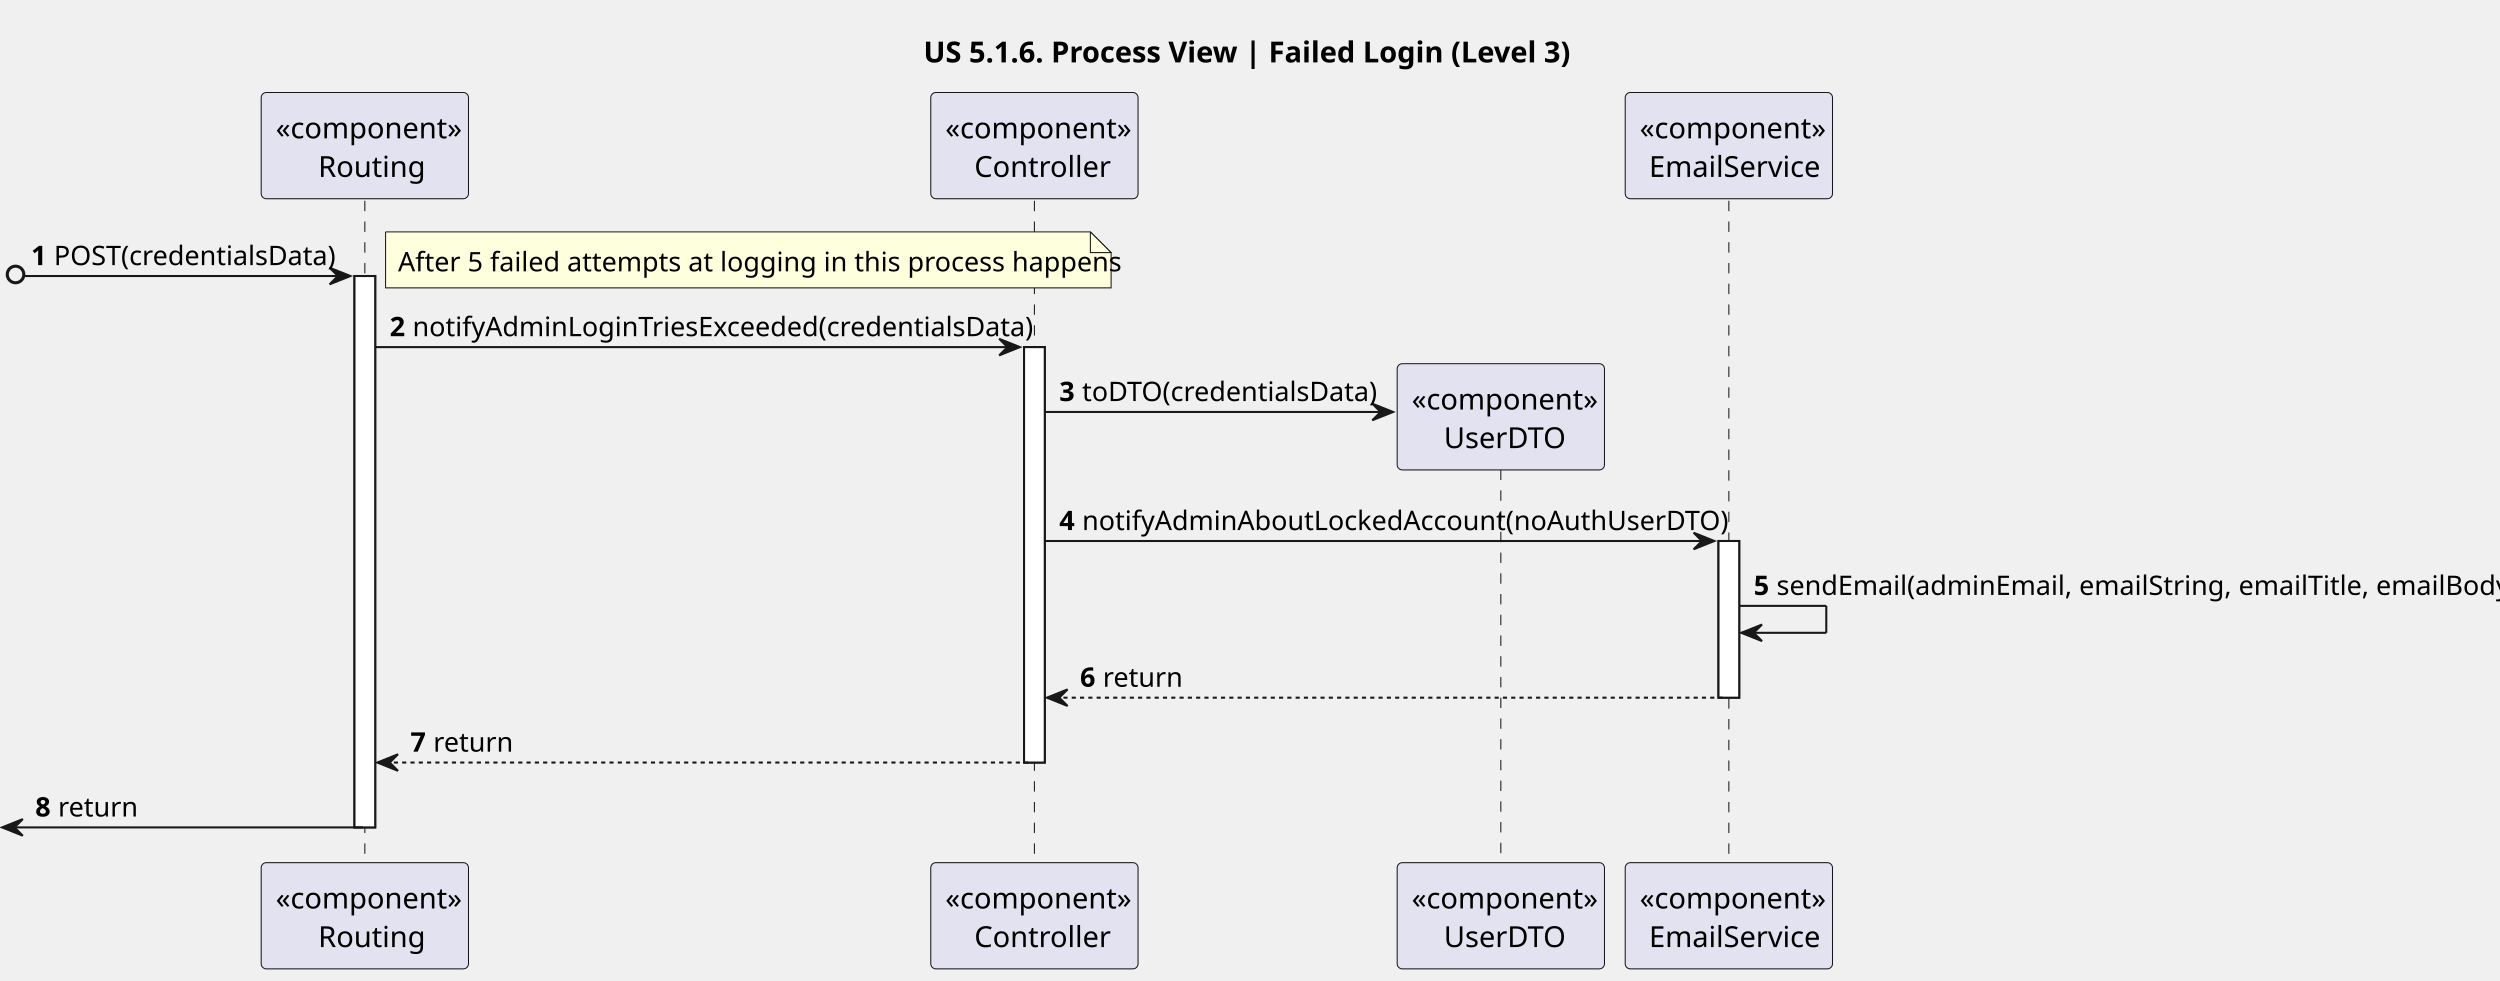
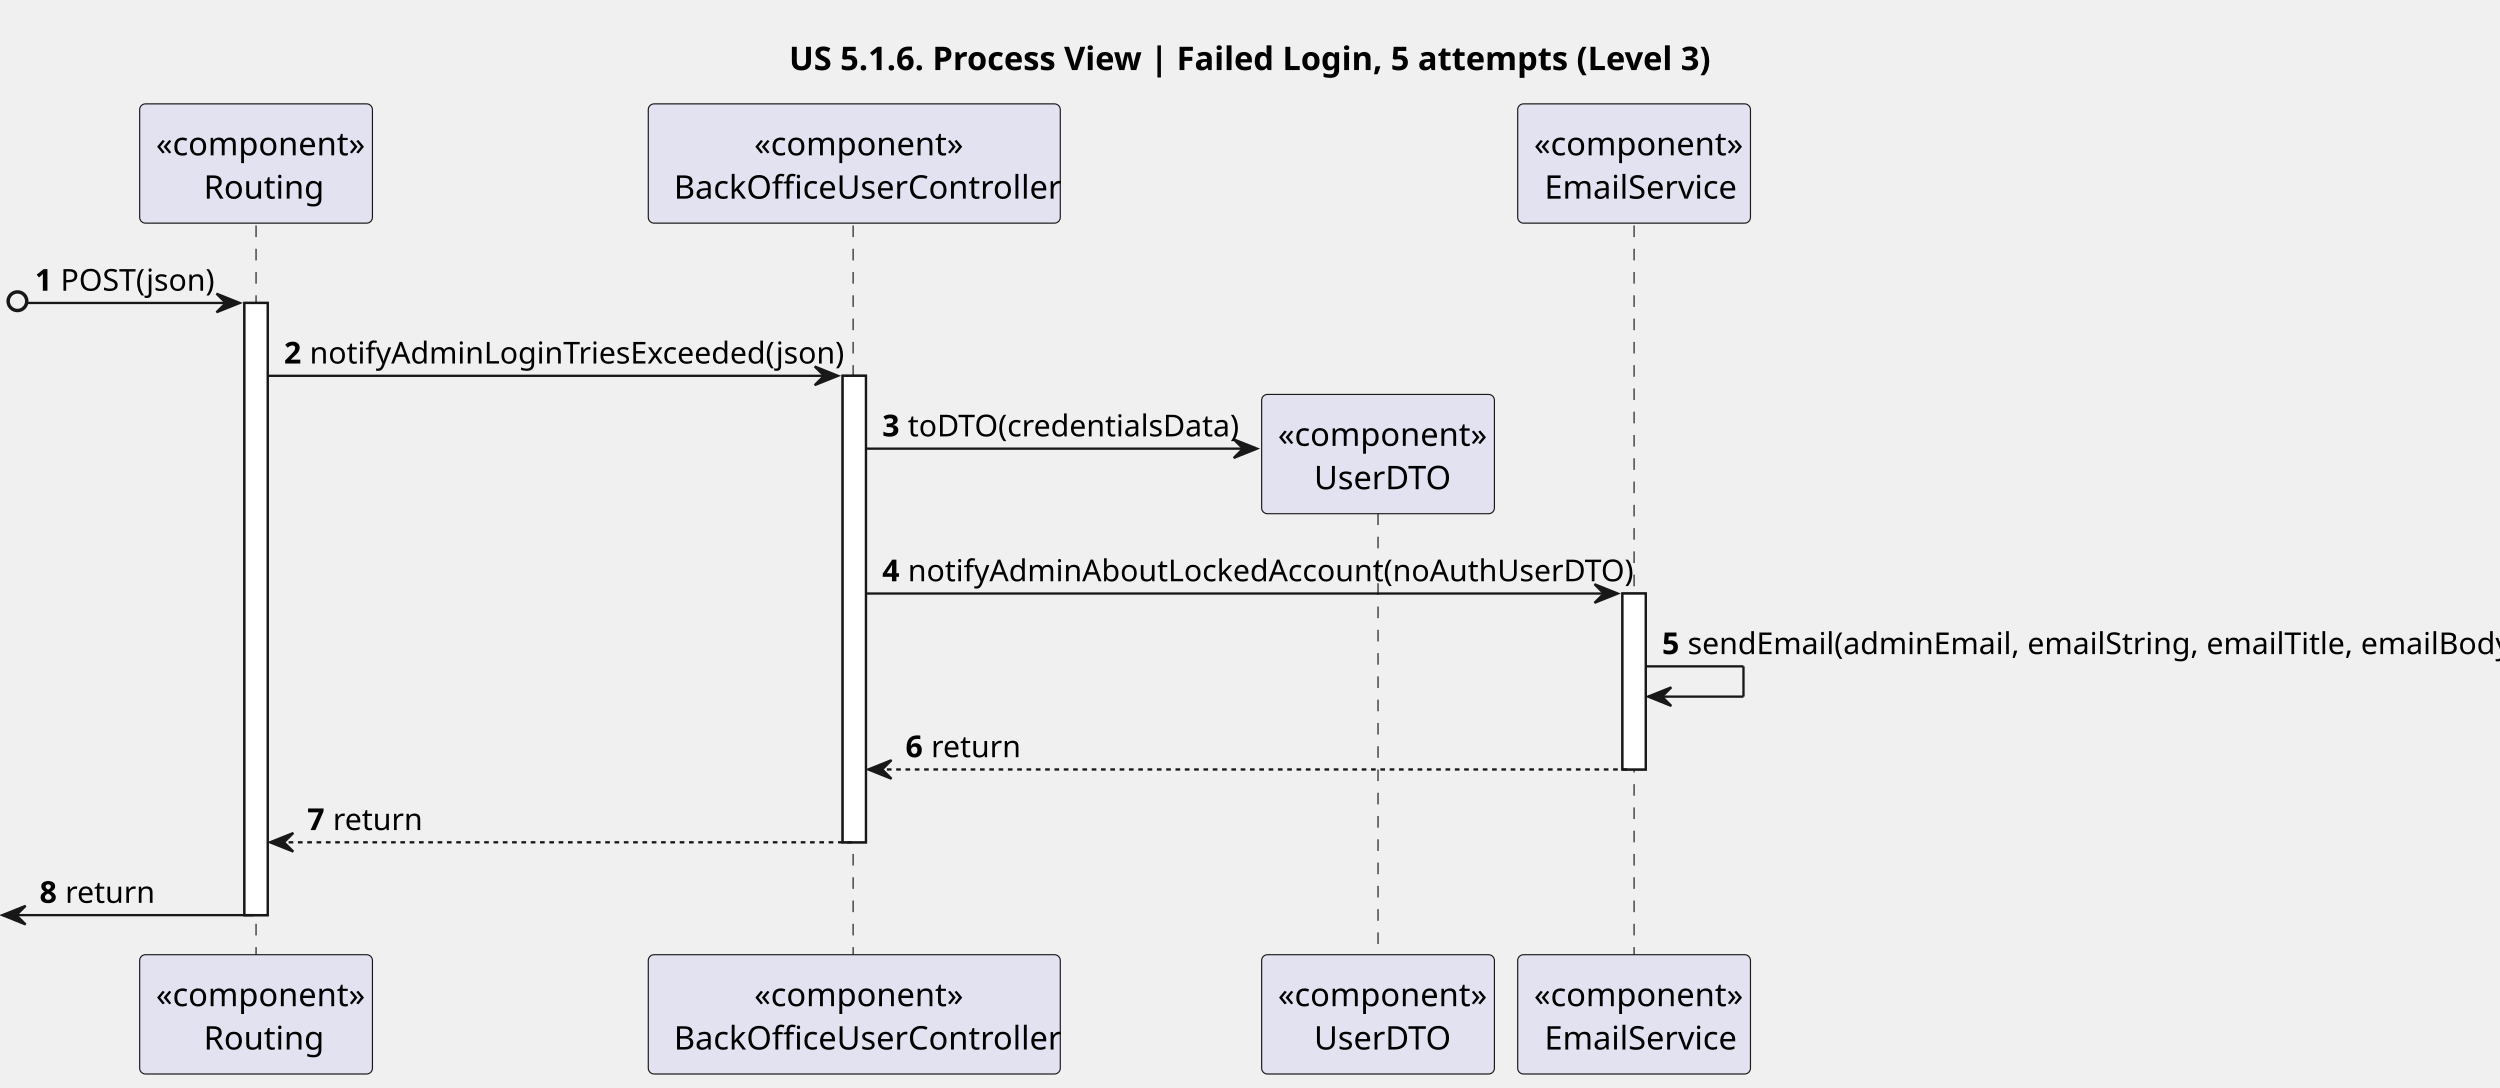
- <svg xmlns="http://www.w3.org/2000/svg" contentStyleType="text/css" height="473px" preserveAspectRatio="none" style="width:1206px;height:473px;background:#FFFFFF;" version="1.1" viewBox="0 0 1206 473" width="1206px" zoomAndPan="magnify">
+ <svg xmlns="http://www.w3.org/2000/svg" contentStyleType="text/css" height="467px" preserveAspectRatio="none" style="width:1074px;height:467px;background:#FFFFFF;" version="1.1" viewBox="0 0 1074 467" width="1074px" zoomAndPan="magnify">
  <defs />
  <g>
-     <text fill="#000000" font-family="sans-serif" font-size="14" font-weight="bold" lengthAdjust="spacing" textLength="319" x="445.5" y="30.107">US 5.1.6. Process View | Failed Login (Level 3)</text>
-     <rect fill="#FFFFFF" height="265.988" style="stroke:#181818;stroke-width:1.0;" width="10" x="171" y="133.154" />
-     <rect fill="#FFFFFF" height="200.406" style="stroke:#181818;stroke-width:1.0;" width="10" x="494" y="167.445" />
-     <rect fill="#FFFFFF" height="75.582" style="stroke:#181818;stroke-width:1.0;" width="10" x="829" y="260.978" />
-     <line style="stroke:#181818;stroke-width:0.5;stroke-dasharray:5.0,5.0;" x1="176" x2="176" y1="96.863" y2="417.143" />
-     <line style="stroke:#181818;stroke-width:0.5;stroke-dasharray:5.0,5.0;" x1="499" x2="499" y1="96.863" y2="417.143" />
-     <line style="stroke:#181818;stroke-width:0.5;stroke-dasharray:5.0,5.0;" x1="724" x2="724" y1="216.566" y2="417.143" />
-     <line style="stroke:#181818;stroke-width:0.5;stroke-dasharray:5.0,5.0;" x1="834" x2="834" y1="96.863" y2="417.143" />
-     <rect fill="#E2E2F0" height="51.242" rx="2.5" ry="2.5" style="stroke:#181818;stroke-width:0.5;" width="100" x="126" y="44.621" />
-     <text fill="#000000" font-family="sans-serif" font-size="14" lengthAdjust="spacing" textLength="86" x="133" y="66.728">«component»</text>
-     <text fill="#000000" font-family="sans-serif" font-size="14" lengthAdjust="spacing" textLength="49" x="153.5" y="85.35">Routing</text>
-     <rect fill="#E2E2F0" height="51.242" rx="2.5" ry="2.5" style="stroke:#181818;stroke-width:0.5;" width="100" x="126" y="416.143" />
-     <text fill="#000000" font-family="sans-serif" font-size="14" lengthAdjust="spacing" textLength="86" x="133" y="438.25">«component»</text>
-     <text fill="#000000" font-family="sans-serif" font-size="14" lengthAdjust="spacing" textLength="49" x="153.5" y="456.871">Routing</text>
-     <rect fill="#E2E2F0" height="51.242" rx="2.5" ry="2.5" style="stroke:#181818;stroke-width:0.5;" width="100" x="449" y="44.621" />
-     <text fill="#000000" font-family="sans-serif" font-size="14" lengthAdjust="spacing" textLength="86" x="456" y="66.728">«component»</text>
-     <text fill="#000000" font-family="sans-serif" font-size="14" lengthAdjust="spacing" textLength="62" x="470" y="85.35">Controller</text>
-     <rect fill="#E2E2F0" height="51.242" rx="2.5" ry="2.5" style="stroke:#181818;stroke-width:0.5;" width="100" x="449" y="416.143" />
-     <text fill="#000000" font-family="sans-serif" font-size="14" lengthAdjust="spacing" textLength="86" x="456" y="438.25">«component»</text>
-     <text fill="#000000" font-family="sans-serif" font-size="14" lengthAdjust="spacing" textLength="62" x="470" y="456.871">Controller</text>
-     <rect fill="#E2E2F0" height="51.242" rx="2.5" ry="2.5" style="stroke:#181818;stroke-width:0.5;" width="100" x="674" y="416.143" />
-     <text fill="#000000" font-family="sans-serif" font-size="14" lengthAdjust="spacing" textLength="86" x="681" y="438.25">«component»</text>
-     <text fill="#000000" font-family="sans-serif" font-size="14" lengthAdjust="spacing" textLength="59" x="696.5" y="456.871">UserDTO</text>
-     <rect fill="#E2E2F0" height="51.242" rx="2.5" ry="2.5" style="stroke:#181818;stroke-width:0.5;" width="100" x="784" y="44.621" />
-     <text fill="#000000" font-family="sans-serif" font-size="14" lengthAdjust="spacing" textLength="86" x="791" y="66.728">«component»</text>
-     <text fill="#000000" font-family="sans-serif" font-size="14" lengthAdjust="spacing" textLength="81" x="795.5" y="85.35">EmailService</text>
-     <rect fill="#E2E2F0" height="51.242" rx="2.5" ry="2.5" style="stroke:#181818;stroke-width:0.5;" width="100" x="784" y="416.143" />
-     <text fill="#000000" font-family="sans-serif" font-size="14" lengthAdjust="spacing" textLength="86" x="791" y="438.25">«component»</text>
-     <text fill="#000000" font-family="sans-serif" font-size="14" lengthAdjust="spacing" textLength="81" x="795.5" y="456.871">EmailService</text>
-     <rect fill="#FFFFFF" height="265.988" style="stroke:#181818;stroke-width:1.0;" width="10" x="171" y="133.154" />
-     <rect fill="#FFFFFF" height="200.406" style="stroke:#181818;stroke-width:1.0;" width="10" x="494" y="167.445" />
-     <rect fill="#FFFFFF" height="75.582" style="stroke:#181818;stroke-width:1.0;" width="10" x="829" y="260.978" />
-     <ellipse cx="7.5" cy="132.404" fill="none" rx="4" ry="4" style="stroke:#181818;stroke-width:1.5;" />
-     <polygon fill="#181818" points="159,129.154,169,133.154,159,137.154,163,133.154" style="stroke:#181818;stroke-width:1.0;" />
-     <line style="stroke:#181818;stroke-width:1.0;" x1="12" x2="165" y1="133.154" y2="133.154" />
-     <text fill="#000000" font-family="sans-serif" font-size="13" font-weight="bold" lengthAdjust="spacing" textLength="7" x="15" y="127.892">1</text>
-     <text fill="#000000" font-family="sans-serif" font-size="13" lengthAdjust="spacing" textLength="133" x="26" y="127.892">POST(credentialsData)</text>
-     <path d="M186,111.863 L186,138.863 L536,138.863 L536,121.863 L526,111.863 L186,111.863 " fill="#FEFFDD" style="stroke:#181818;stroke-width:0.5;" />
-     <path d="M526,111.863 L526,121.863 L536,121.863 L526,111.863 " fill="#FEFFDD" style="stroke:#181818;stroke-width:0.5;" />
-     <text fill="#000000" font-family="sans-serif" font-size="13" lengthAdjust="spacing" textLength="329" x="192" y="130.892">After 5 failed attempts at logging in this process happens</text>
-     <polygon fill="#181818" points="482,163.445,492,167.445,482,171.445,486,167.445" style="stroke:#181818;stroke-width:1.0;" />
-     <line style="stroke:#181818;stroke-width:1.0;" x1="181" x2="488" y1="167.445" y2="167.445" />
-     <text fill="#000000" font-family="sans-serif" font-size="13" font-weight="bold" lengthAdjust="spacing" textLength="7" x="188" y="162.183">2</text>
-     <text fill="#000000" font-family="sans-serif" font-size="13" lengthAdjust="spacing" textLength="283" x="199" y="162.183">notifyAdminLoginTriesExceeded(credentialsData)</text>
-     <polygon fill="#181818" points="662,194.736,672,198.736,662,202.736,666,198.736" style="stroke:#181818;stroke-width:1.0;" />
-     <line style="stroke:#181818;stroke-width:1.0;" x1="504" x2="668" y1="198.736" y2="198.736" />
-     <text fill="#000000" font-family="sans-serif" font-size="13" font-weight="bold" lengthAdjust="spacing" textLength="7" x="511" y="193.474">3</text>
-     <text fill="#000000" font-family="sans-serif" font-size="13" lengthAdjust="spacing" textLength="135" x="522" y="193.474">toDTO(credentialsData)</text>
-     <rect fill="#E2E2F0" height="51.242" rx="2.5" ry="2.5" style="stroke:#181818;stroke-width:0.5;" width="100" x="674" y="175.445" />
-     <text fill="#000000" font-family="sans-serif" font-size="14" lengthAdjust="spacing" textLength="86" x="681" y="197.553">«component»</text>
-     <text fill="#000000" font-family="sans-serif" font-size="14" lengthAdjust="spacing" textLength="59" x="696.5" y="216.174">UserDTO</text>
-     <polygon fill="#181818" points="817,256.978,827,260.978,817,264.978,821,260.978" style="stroke:#181818;stroke-width:1.0;" />
-     <line style="stroke:#181818;stroke-width:1.0;" x1="504" x2="823" y1="260.978" y2="260.978" />
-     <text fill="#000000" font-family="sans-serif" font-size="13" font-weight="bold" lengthAdjust="spacing" textLength="7" x="511" y="255.716">4</text>
-     <text fill="#000000" font-family="sans-serif" font-size="13" lengthAdjust="spacing" textLength="294" x="522" y="255.716">notifyAdminAboutLockedAccount(noAuthUserDTO)</text>
-     <line style="stroke:#181818;stroke-width:1.0;" x1="839" x2="881" y1="292.269" y2="292.269" />
-     <line style="stroke:#181818;stroke-width:1.0;" x1="881" x2="881" y1="292.269" y2="305.269" />
-     <line style="stroke:#181818;stroke-width:1.0;" x1="840" x2="881" y1="305.269" y2="305.269" />
-     <polygon fill="#181818" points="850,301.269,840,305.269,850,309.269,846,305.269" style="stroke:#181818;stroke-width:1.0;" />
-     <text fill="#000000" font-family="sans-serif" font-size="13" font-weight="bold" lengthAdjust="spacing" textLength="7" x="846" y="287.007">5</text>
-     <text fill="#000000" font-family="sans-serif" font-size="13" lengthAdjust="spacing" textLength="342" x="857" y="287.007">sendEmail(adminEmail, emailString, emailTitle, emailBody)</text>
-     <polygon fill="#181818" points="515,332.56,505,336.56,515,340.56,511,336.56" style="stroke:#181818;stroke-width:1.0;" />
-     <line style="stroke:#181818;stroke-width:1.0;stroke-dasharray:2.0,2.0;" x1="509" x2="833" y1="336.56" y2="336.56" />
-     <text fill="#000000" font-family="sans-serif" font-size="13" font-weight="bold" lengthAdjust="spacing" textLength="7" x="521" y="331.298">6</text>
-     <text fill="#000000" font-family="sans-serif" font-size="13" lengthAdjust="spacing" textLength="33" x="532" y="331.298">return</text>
-     <polygon fill="#181818" points="192,363.852,182,367.852,192,371.852,188,367.852" style="stroke:#181818;stroke-width:1.0;" />
-     <line style="stroke:#181818;stroke-width:1.0;stroke-dasharray:2.0,2.0;" x1="186" x2="498" y1="367.852" y2="367.852" />
-     <text fill="#000000" font-family="sans-serif" font-size="13" font-weight="bold" lengthAdjust="spacing" textLength="7" x="198" y="362.589">7</text>
-     <text fill="#000000" font-family="sans-serif" font-size="13" lengthAdjust="spacing" textLength="33" x="209" y="362.589">return</text>
-     <polygon fill="#181818" points="11,395.143,1,399.143,11,403.143,7,399.143" style="stroke:#181818;stroke-width:1.0;" />
-     <line style="stroke:#181818;stroke-width:1.0;" x1="5" x2="175" y1="399.143" y2="399.143" />
-     <text fill="#000000" font-family="sans-serif" font-size="13" font-weight="bold" lengthAdjust="spacing" textLength="7" x="17" y="393.88">8</text>
-     <text fill="#000000" font-family="sans-serif" font-size="13" lengthAdjust="spacing" textLength="33" x="28" y="393.88">return</text>
+     <text fill="#000000" font-family="sans-serif" font-size="14" font-weight="bold" lengthAdjust="spacing" textLength="400" x="339" y="30.107">US 5.1.6. Process View | Failed Login, 5 attempts (Level 3)</text>
+     <rect fill="#FFFFFF" height="262.988" style="stroke:#181818;stroke-width:1.0;" width="10" x="105" y="130.154" />
+     <rect fill="#FFFFFF" height="200.406" style="stroke:#181818;stroke-width:1.0;" width="10" x="362" y="161.445" />
+     <rect fill="#FFFFFF" height="75.582" style="stroke:#181818;stroke-width:1.0;" width="10" x="697" y="254.978" />
+     <line style="stroke:#181818;stroke-width:0.5;stroke-dasharray:5.0,5.0;" x1="110" x2="110" y1="96.863" y2="411.143" />
+     <line style="stroke:#181818;stroke-width:0.5;stroke-dasharray:5.0,5.0;" x1="366.5" x2="366.5" y1="96.863" y2="411.143" />
+     <line style="stroke:#181818;stroke-width:0.5;stroke-dasharray:5.0,5.0;" x1="592" x2="592" y1="210.566" y2="411.143" />
+     <line style="stroke:#181818;stroke-width:0.5;stroke-dasharray:5.0,5.0;" x1="702" x2="702" y1="96.863" y2="411.143" />
+     <rect fill="#E2E2F0" height="51.242" rx="2.5" ry="2.5" style="stroke:#181818;stroke-width:0.5;" width="100" x="60" y="44.621" />
+     <text fill="#000000" font-family="sans-serif" font-size="14" lengthAdjust="spacing" textLength="86" x="67" y="66.728">«component»</text>
+     <text fill="#000000" font-family="sans-serif" font-size="14" lengthAdjust="spacing" textLength="49" x="87.5" y="85.35">Routing</text>
+     <rect fill="#E2E2F0" height="51.242" rx="2.5" ry="2.5" style="stroke:#181818;stroke-width:0.5;" width="100" x="60" y="410.143" />
+     <text fill="#000000" font-family="sans-serif" font-size="14" lengthAdjust="spacing" textLength="86" x="67" y="432.25">«component»</text>
+     <text fill="#000000" font-family="sans-serif" font-size="14" lengthAdjust="spacing" textLength="49" x="87.5" y="450.871">Routing</text>
+     <rect fill="#E2E2F0" height="51.242" rx="2.5" ry="2.5" style="stroke:#181818;stroke-width:0.5;" width="177" x="278.5" y="44.621" />
+     <text fill="#000000" font-family="sans-serif" font-size="14" lengthAdjust="spacing" textLength="86" x="324" y="66.728">«component»</text>
+     <text fill="#000000" font-family="sans-serif" font-size="14" lengthAdjust="spacing" textLength="159" x="289.5" y="85.35">BackOfficeUserController</text>
+     <rect fill="#E2E2F0" height="51.242" rx="2.5" ry="2.5" style="stroke:#181818;stroke-width:0.5;" width="177" x="278.5" y="410.143" />
+     <text fill="#000000" font-family="sans-serif" font-size="14" lengthAdjust="spacing" textLength="86" x="324" y="432.25">«component»</text>
+     <text fill="#000000" font-family="sans-serif" font-size="14" lengthAdjust="spacing" textLength="159" x="289.5" y="450.871">BackOfficeUserController</text>
+     <rect fill="#E2E2F0" height="51.242" rx="2.5" ry="2.5" style="stroke:#181818;stroke-width:0.5;" width="100" x="542" y="410.143" />
+     <text fill="#000000" font-family="sans-serif" font-size="14" lengthAdjust="spacing" textLength="86" x="549" y="432.25">«component»</text>
+     <text fill="#000000" font-family="sans-serif" font-size="14" lengthAdjust="spacing" textLength="59" x="564.5" y="450.871">UserDTO</text>
+     <rect fill="#E2E2F0" height="51.242" rx="2.5" ry="2.5" style="stroke:#181818;stroke-width:0.5;" width="100" x="652" y="44.621" />
+     <text fill="#000000" font-family="sans-serif" font-size="14" lengthAdjust="spacing" textLength="86" x="659" y="66.728">«component»</text>
+     <text fill="#000000" font-family="sans-serif" font-size="14" lengthAdjust="spacing" textLength="81" x="663.5" y="85.35">EmailService</text>
+     <rect fill="#E2E2F0" height="51.242" rx="2.5" ry="2.5" style="stroke:#181818;stroke-width:0.5;" width="100" x="652" y="410.143" />
+     <text fill="#000000" font-family="sans-serif" font-size="14" lengthAdjust="spacing" textLength="86" x="659" y="432.25">«component»</text>
+     <text fill="#000000" font-family="sans-serif" font-size="14" lengthAdjust="spacing" textLength="81" x="663.5" y="450.871">EmailService</text>
+     <rect fill="#FFFFFF" height="262.988" style="stroke:#181818;stroke-width:1.0;" width="10" x="105" y="130.154" />
+     <rect fill="#FFFFFF" height="200.406" style="stroke:#181818;stroke-width:1.0;" width="10" x="362" y="161.445" />
+     <rect fill="#FFFFFF" height="75.582" style="stroke:#181818;stroke-width:1.0;" width="10" x="697" y="254.978" />
+     <ellipse cx="7.5" cy="129.404" fill="none" rx="4" ry="4" style="stroke:#181818;stroke-width:1.5;" />
+     <polygon fill="#181818" points="93,126.154,103,130.154,93,134.154,97,130.154" style="stroke:#181818;stroke-width:1.0;" />
+     <line style="stroke:#181818;stroke-width:1.0;" x1="12" x2="99" y1="130.154" y2="130.154" />
+     <text fill="#000000" font-family="sans-serif" font-size="13" font-weight="bold" lengthAdjust="spacing" textLength="7" x="15" y="124.892">1</text>
+     <text fill="#000000" font-family="sans-serif" font-size="13" lengthAdjust="spacing" textLength="67" x="26" y="124.892">POST(json)</text>
+     <polygon fill="#181818" points="350,157.445,360,161.445,350,165.445,354,161.445" style="stroke:#181818;stroke-width:1.0;" />
+     <line style="stroke:#181818;stroke-width:1.0;" x1="115" x2="356" y1="161.445" y2="161.445" />
+     <text fill="#000000" font-family="sans-serif" font-size="13" font-weight="bold" lengthAdjust="spacing" textLength="7" x="122" y="156.183">2</text>
+     <text fill="#000000" font-family="sans-serif" font-size="13" lengthAdjust="spacing" textLength="217" x="133" y="156.183">notifyAdminLoginTriesExceeded(json)</text>
+     <polygon fill="#181818" points="530,188.736,540,192.736,530,196.736,534,192.736" style="stroke:#181818;stroke-width:1.0;" />
+     <line style="stroke:#181818;stroke-width:1.0;" x1="372" x2="536" y1="192.736" y2="192.736" />
+     <text fill="#000000" font-family="sans-serif" font-size="13" font-weight="bold" lengthAdjust="spacing" textLength="7" x="379" y="187.474">3</text>
+     <text fill="#000000" font-family="sans-serif" font-size="13" lengthAdjust="spacing" textLength="135" x="390" y="187.474">toDTO(credentialsData)</text>
+     <rect fill="#E2E2F0" height="51.242" rx="2.5" ry="2.5" style="stroke:#181818;stroke-width:0.5;" width="100" x="542" y="169.445" />
+     <text fill="#000000" font-family="sans-serif" font-size="14" lengthAdjust="spacing" textLength="86" x="549" y="191.553">«component»</text>
+     <text fill="#000000" font-family="sans-serif" font-size="14" lengthAdjust="spacing" textLength="59" x="564.5" y="210.174">UserDTO</text>
+     <polygon fill="#181818" points="685,250.978,695,254.978,685,258.978,689,254.978" style="stroke:#181818;stroke-width:1.0;" />
+     <line style="stroke:#181818;stroke-width:1.0;" x1="372" x2="691" y1="254.978" y2="254.978" />
+     <text fill="#000000" font-family="sans-serif" font-size="13" font-weight="bold" lengthAdjust="spacing" textLength="7" x="379" y="249.716">4</text>
+     <text fill="#000000" font-family="sans-serif" font-size="13" lengthAdjust="spacing" textLength="294" x="390" y="249.716">notifyAdminAboutLockedAccount(noAuthUserDTO)</text>
+     <line style="stroke:#181818;stroke-width:1.0;" x1="707" x2="749" y1="286.269" y2="286.269" />
+     <line style="stroke:#181818;stroke-width:1.0;" x1="749" x2="749" y1="286.269" y2="299.269" />
+     <line style="stroke:#181818;stroke-width:1.0;" x1="708" x2="749" y1="299.269" y2="299.269" />
+     <polygon fill="#181818" points="718,295.269,708,299.269,718,303.269,714,299.269" style="stroke:#181818;stroke-width:1.0;" />
+     <text fill="#000000" font-family="sans-serif" font-size="13" font-weight="bold" lengthAdjust="spacing" textLength="7" x="714" y="281.007">5</text>
+     <text fill="#000000" font-family="sans-serif" font-size="13" lengthAdjust="spacing" textLength="342" x="725" y="281.007">sendEmail(adminEmail, emailString, emailTitle, emailBody)</text>
+     <polygon fill="#181818" points="383,326.56,373,330.56,383,334.56,379,330.56" style="stroke:#181818;stroke-width:1.0;" />
+     <line style="stroke:#181818;stroke-width:1.0;stroke-dasharray:2.0,2.0;" x1="377" x2="701" y1="330.56" y2="330.56" />
+     <text fill="#000000" font-family="sans-serif" font-size="13" font-weight="bold" lengthAdjust="spacing" textLength="7" x="389" y="325.298">6</text>
+     <text fill="#000000" font-family="sans-serif" font-size="13" lengthAdjust="spacing" textLength="33" x="400" y="325.298">return</text>
+     <polygon fill="#181818" points="126,357.852,116,361.852,126,365.852,122,361.852" style="stroke:#181818;stroke-width:1.0;" />
+     <line style="stroke:#181818;stroke-width:1.0;stroke-dasharray:2.0,2.0;" x1="120" x2="366" y1="361.852" y2="361.852" />
+     <text fill="#000000" font-family="sans-serif" font-size="13" font-weight="bold" lengthAdjust="spacing" textLength="7" x="132" y="356.589">7</text>
+     <text fill="#000000" font-family="sans-serif" font-size="13" lengthAdjust="spacing" textLength="33" x="143" y="356.589">return</text>
+     <polygon fill="#181818" points="11,389.143,1,393.143,11,397.143,7,393.143" style="stroke:#181818;stroke-width:1.0;" />
+     <line style="stroke:#181818;stroke-width:1.0;" x1="5" x2="109" y1="393.143" y2="393.143" />
+     <text fill="#000000" font-family="sans-serif" font-size="13" font-weight="bold" lengthAdjust="spacing" textLength="7" x="17" y="387.88">8</text>
+     <text fill="#000000" font-family="sans-serif" font-size="13" lengthAdjust="spacing" textLength="33" x="28" y="387.88">return</text>
  </g>
</svg>
